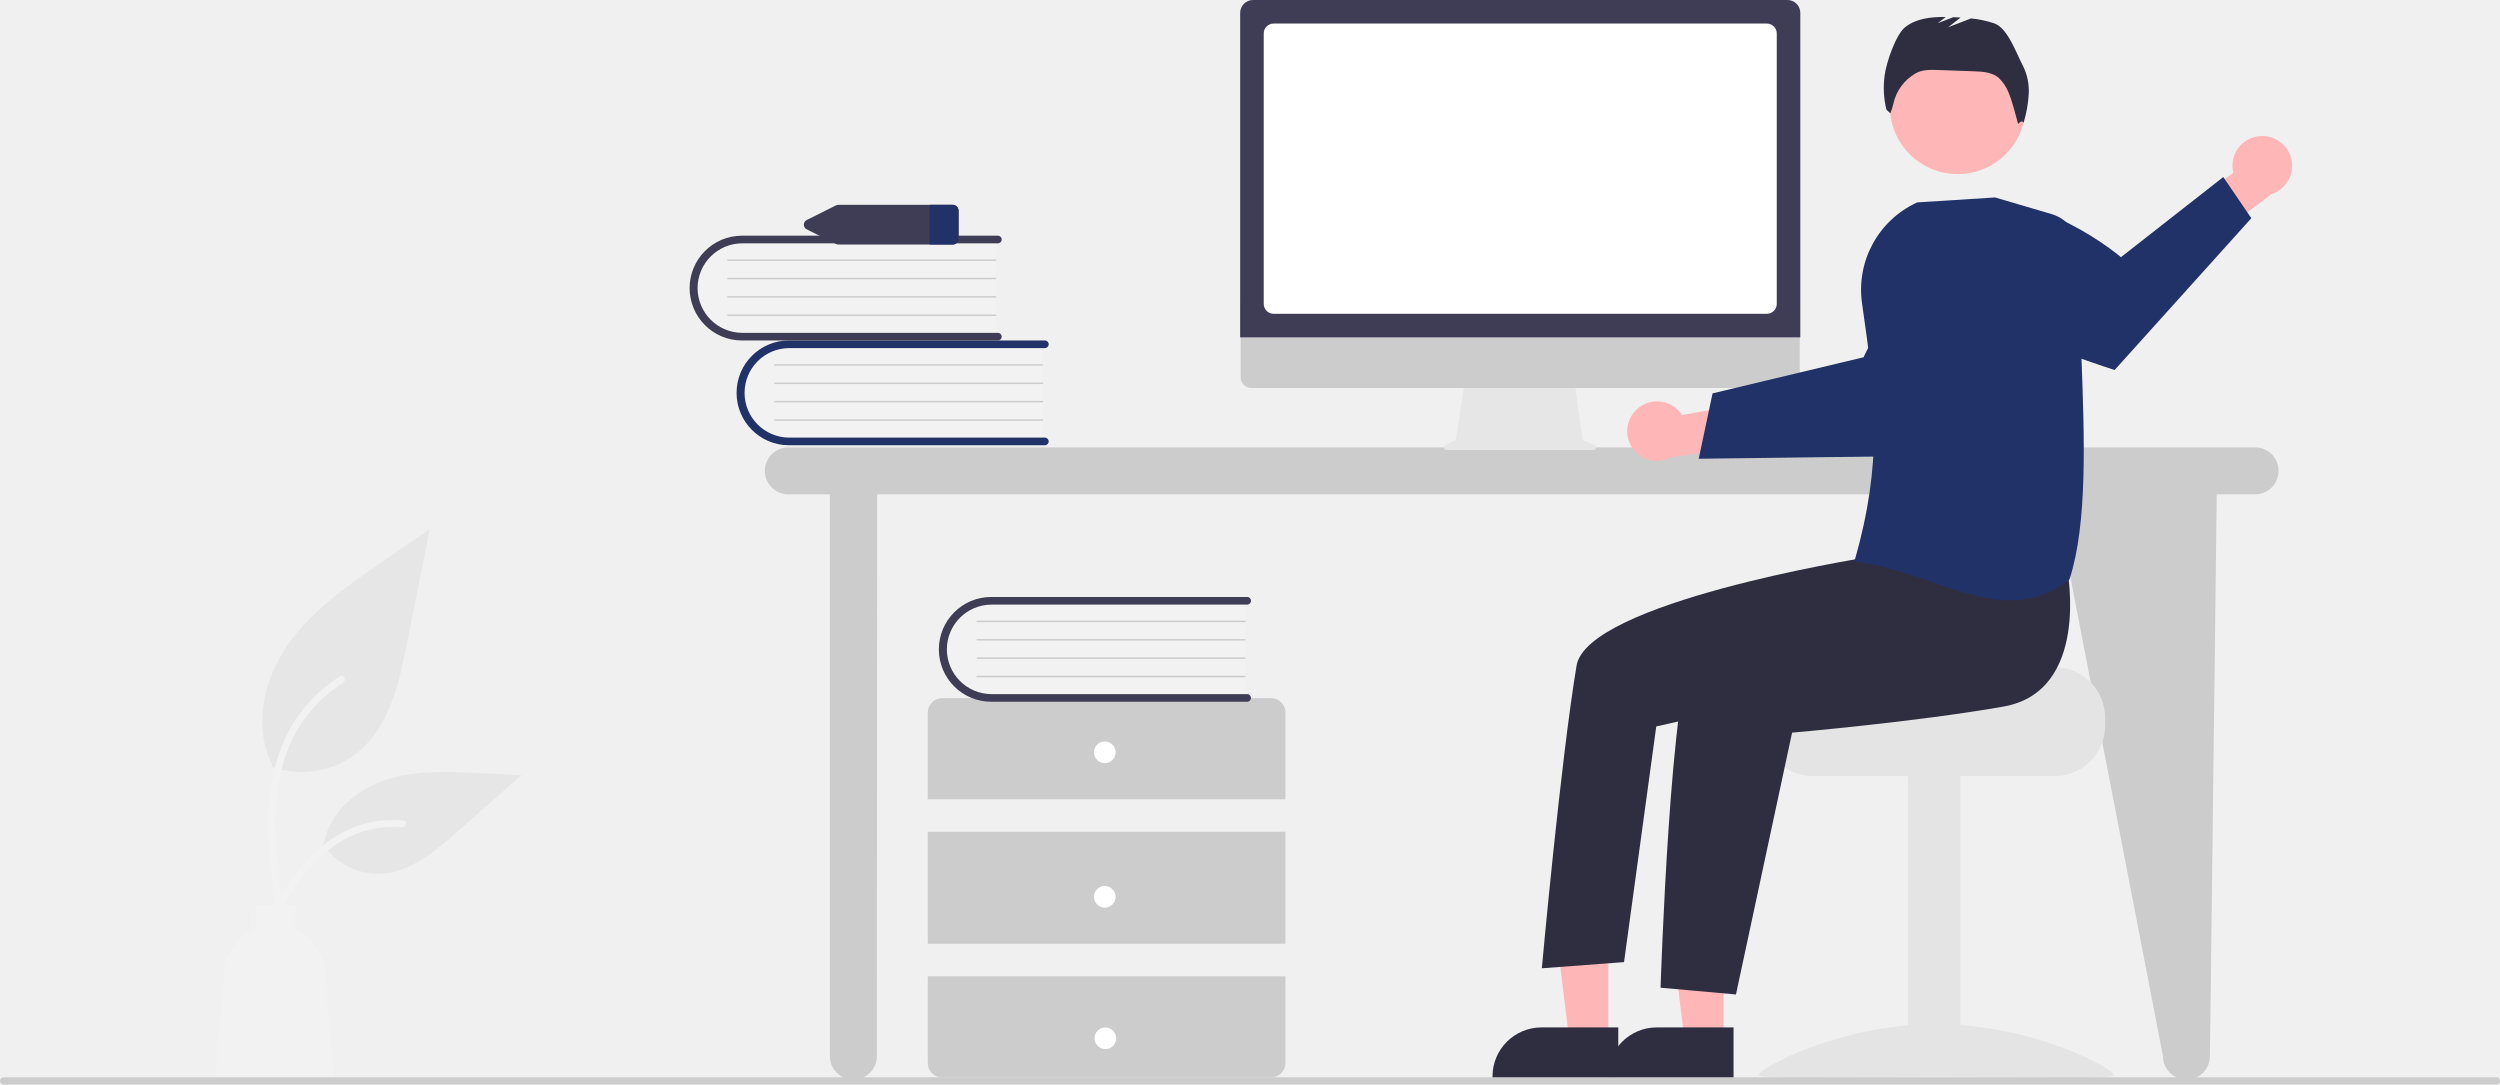
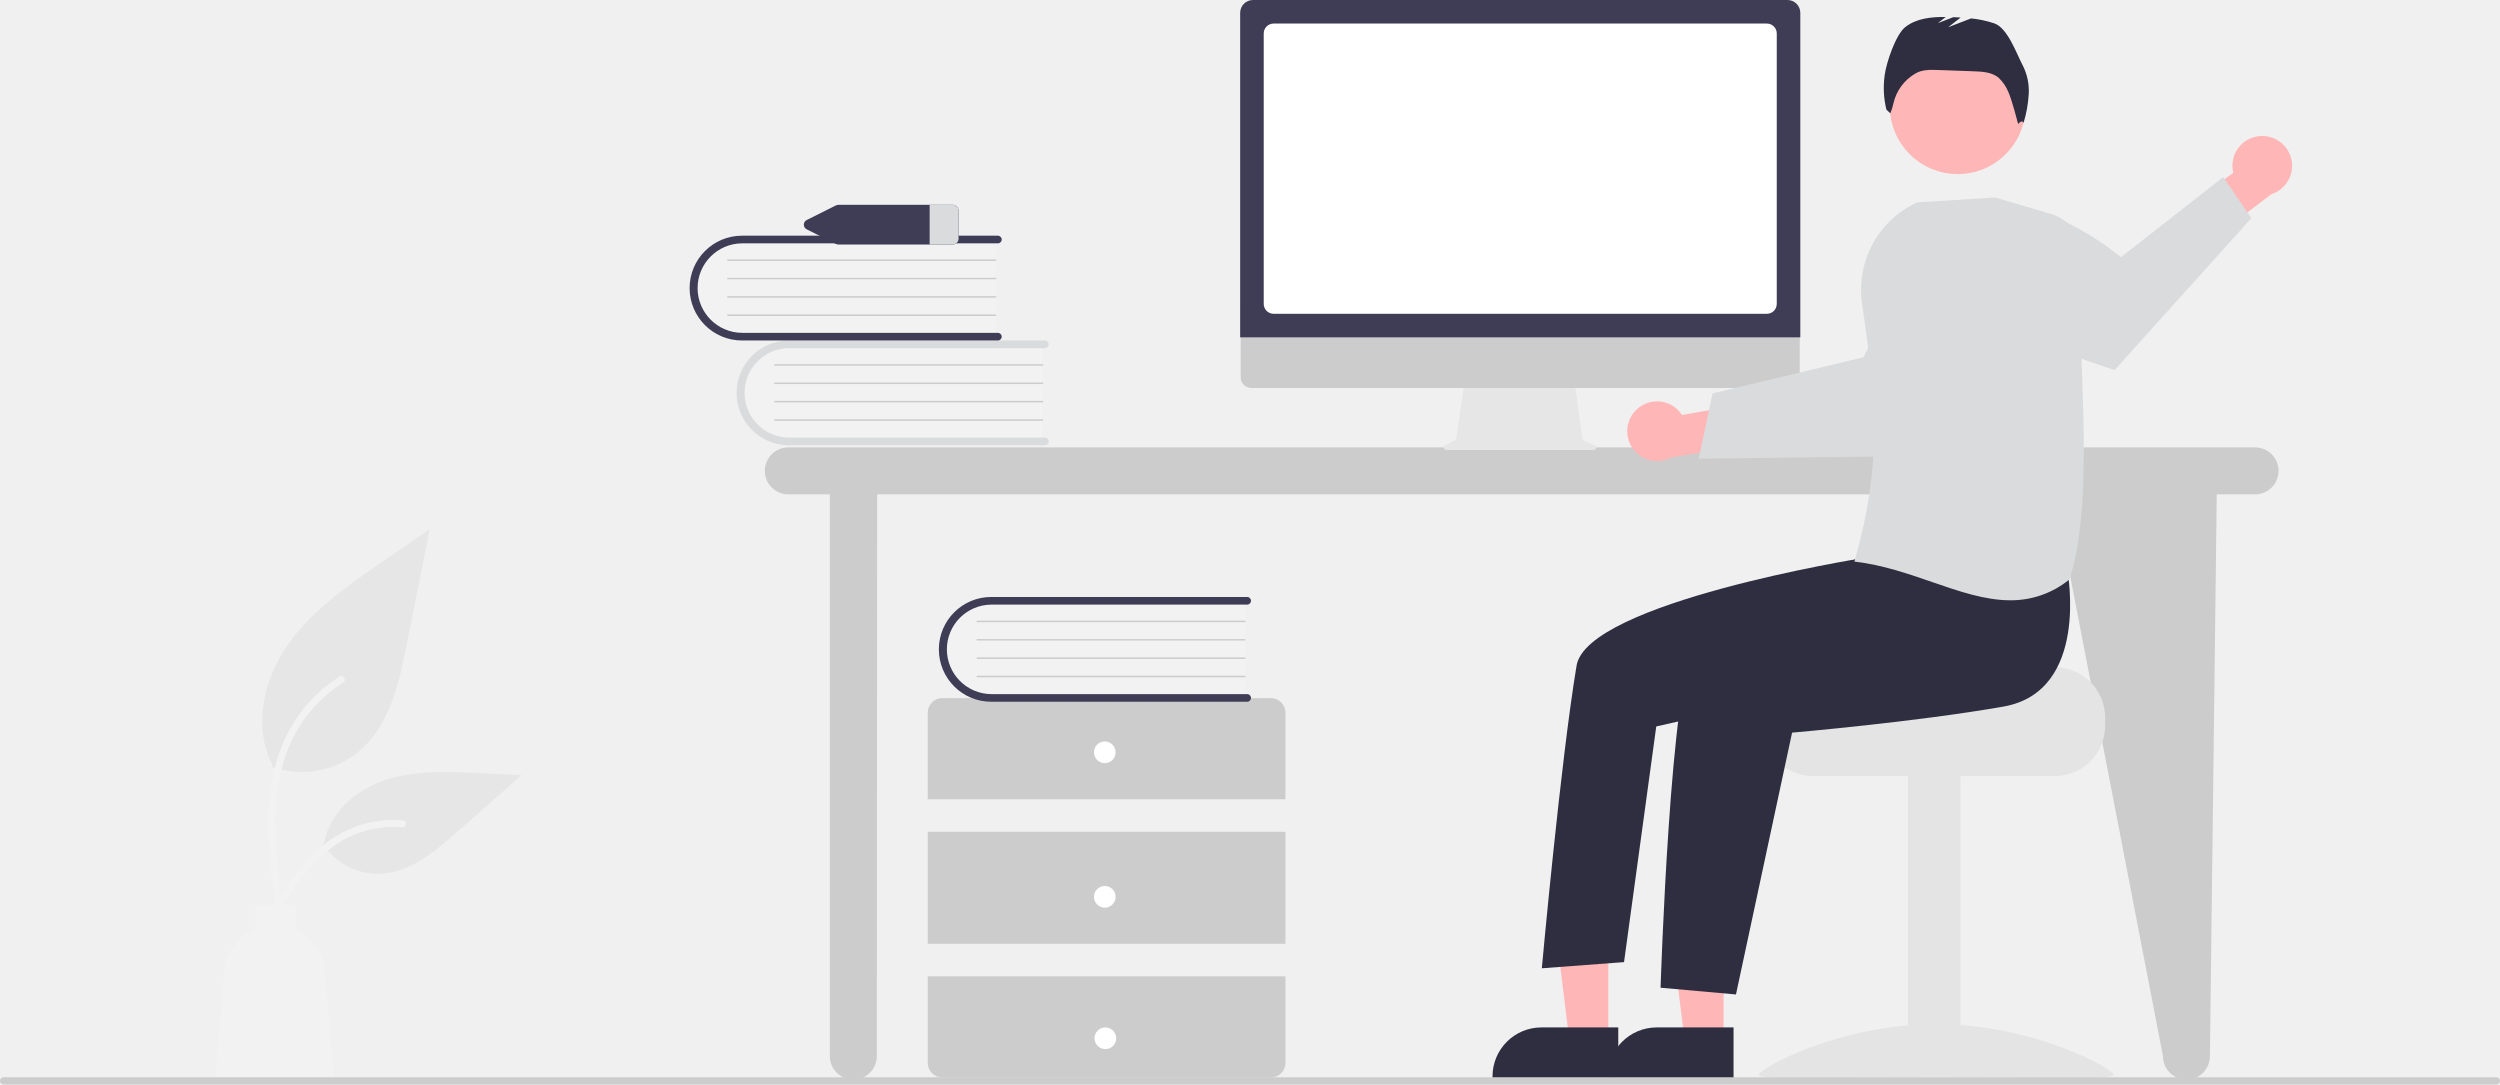
<svg xmlns="http://www.w3.org/2000/svg" data-name="Layer 1" width="979.327" height="424.837" viewBox="0 0 979.327 424.837">
  <path d="M993.718,412.839H419.142a9.199,9.199,0,0,0,0,18.398H435.417V651.303a9.199,9.199,0,0,0,18.398,0l.14-220.065h461.156l42.52,220.065a9.199,9.199,0,1,0,18.398,0l2.676-220.065h15.014a9.199,9.199,0,0,0,0-18.398Z" transform="translate(-110.3366 -237.5817)" fill="#ccc" />
  <path d="M518.737,371.85v38.955H421.141a19.489,19.489,0,1,1-1.355-38.955q.677-.024,1.355,0Z" transform="translate(-110.3366 -237.5817)" fill="#f2f2f2" />
-   <path d="M521.134,410.506a1.499,1.499,0,0,1-1.498,1.498H419.403a20.526,20.526,0,0,1,0-41.052H519.636a1.498,1.498,0,1,1,0,2.997H419.403a17.53,17.53,0,0,0,0,35.059H519.636A1.499,1.499,0,0,1,521.134,410.506Z" transform="translate(-110.3366 -237.5817)" fill="#213268" />
+   <path d="M521.134,410.506a1.499,1.499,0,0,1-1.498,1.498H419.403a20.526,20.526,0,0,1,0-41.052H519.636a1.498,1.498,0,1,1,0,2.997H419.403a17.53,17.53,0,0,0,0,35.059H519.636A1.499,1.499,0,0,1,521.134,410.506Z" transform="translate(-110.3366 -237.5817)" fill="#dadbdc" />
  <path d="M518.737,380.84H413.859a.3.3,0,0,1-.006-.599H518.737a.3.3,0,0,1,0,.599Z" transform="translate(-110.3366 -237.5817)" fill="#ccc" />
  <path d="M518.737,388.032H413.859a.3.3,0,0,1-.006-.599H518.737a.3.3,0,0,1,0,.599Z" transform="translate(-110.3366 -237.5817)" fill="#ccc" />
  <path d="M518.737,395.223H413.859a.3.3,0,0,1-.006-.599H518.737a.3.3,0,0,1,0,.599Z" transform="translate(-110.3366 -237.5817)" fill="#ccc" />
  <path d="M518.737,402.415H413.859a.3.3,0,0,1-.006-.599H518.737a.3.3,0,0,1,0,.599Z" transform="translate(-110.3366 -237.5817)" fill="#ccc" />
  <path d="M500.339,330.809v38.955H402.743a19.489,19.489,0,0,1-1.355-38.955q.677-.024,1.355,0Z" transform="translate(-110.3366 -237.5817)" fill="#f2f2f2" />
  <path d="M502.737,369.464a1.499,1.499,0,0,1-1.498,1.498H401.005a20.526,20.526,0,0,1,0-41.052H501.239a1.498,1.498,0,1,1,0,2.997H401.005a17.53,17.53,0,0,0,0,35.059H501.239A1.499,1.499,0,0,1,502.737,369.464Z" transform="translate(-110.3366 -237.5817)" fill="#3f3d56" />
  <path d="M500.339,339.799H395.461a.3.3,0,0,1-.006-.599H500.339a.3.3,0,0,1,0,.599Z" transform="translate(-110.3366 -237.5817)" fill="#ccc" />
  <path d="M500.339,346.991H395.461a.3.3,0,0,1-.006-.599H500.339a.3.3,0,0,1,0,.599Z" transform="translate(-110.3366 -237.5817)" fill="#ccc" />
  <path d="M500.339,354.182H395.461a.3.3,0,0,1-.006-.599H500.339a.3.3,0,0,1,0,.599Z" transform="translate(-110.3366 -237.5817)" fill="#ccc" />
  <path d="M500.339,361.374H395.461a.3.3,0,0,1-.006-.599H500.339a.3.3,0,0,1,0,.599Z" transform="translate(-110.3366 -237.5817)" fill="#ccc" />
  <path d="M613.874,550.683V516.718a5.661,5.661,0,0,0-5.661-5.661H479.428a5.661,5.661,0,0,0-5.661,5.661v33.965Z" transform="translate(-110.3366 -237.5817)" fill="#ccc" />
  <rect x="363.431" y="325.839" width="140.106" height="43.872" fill="#ccc" />
  <path d="M473.768,620.029V653.994a5.661,5.661,0,0,0,5.661,5.661H608.213a5.661,5.661,0,0,0,5.661-5.661V620.029Z" transform="translate(-110.3366 -237.5817)" fill="#ccc" />
  <circle cx="432.776" cy="294.704" r="4.246" fill="#fff" />
  <circle cx="432.776" cy="351.312" r="4.246" fill="#fff" />
  <circle cx="433.004" cy="406.722" r="4.246" fill="#fff" />
  <path d="M597.989,472.331v38.955H500.393a19.489,19.489,0,0,1-1.356-38.955q.678-.024,1.356,0Z" transform="translate(-110.3366 -237.5817)" fill="#f2f2f2" />
  <path d="M600.386,510.986a1.499,1.499,0,0,1-1.498,1.498H498.655a20.526,20.526,0,0,1-.025-41.052H598.888a1.498,1.498,0,1,1,0,2.997H498.655a17.53,17.53,0,0,0,0,35.059H598.888A1.499,1.499,0,0,1,600.386,510.986Z" transform="translate(-110.3366 -237.5817)" fill="#3f3d56" />
  <path d="M597.989,481.32H493.111a.3.3,0,0,1-.006-.599H597.989a.3.3,0,0,1,0,.599Z" transform="translate(-110.3366 -237.5817)" fill="#ccc" />
  <path d="M597.989,488.512H493.111a.3.3,0,0,1-.006-.599H597.989a.3.3,0,0,1,0,.599Z" transform="translate(-110.3366 -237.5817)" fill="#ccc" />
  <path d="M597.989,495.703H493.111a.3.3,0,0,1-.006-.599H597.989a.3.3,0,0,1,0,.599Z" transform="translate(-110.3366 -237.5817)" fill="#ccc" />
  <path d="M597.989,502.895H493.111a.3.3,0,0,1-.006-.599H597.989a.3.3,0,0,1,0,.599Z" transform="translate(-110.3366 -237.5817)" fill="#ccc" />
  <path d="M483.367,317.814H438.902a2.747,2.747,0,0,0-1.217.283l-11.223,5.618a2.045,2.045,0,0,0,0,3.764l11.223,5.618a2.747,2.747,0,0,0,1.217.283h44.466a2.334,2.334,0,0,0,2.463-2.165v-11.237A2.334,2.334,0,0,0,483.367,317.814Z" transform="translate(-110.3366 -237.5817)" fill="#3f3d56" />
-   <path d="M485.83,319.979v11.237a2.334,2.334,0,0,1-2.463,2.165h-8.859V317.814h8.859A2.334,2.334,0,0,1,485.83,319.979Z" transform="translate(-110.3366 -237.5817)" fill="#213268" />
+   <path d="M485.83,319.979v11.237a2.334,2.334,0,0,1-2.463,2.165h-8.859V317.814h8.859A2.334,2.334,0,0,1,485.83,319.979Z" transform="translate(-110.3366 -237.5817)" fill="#dadbdc" />
  <path d="M216.781,537.993a35.34,35.34,0,0,0,34.126-6.011c11.953-10.032,15.7-26.56,18.749-41.864q4.509-22.633,9.019-45.266l-18.882,13.002c-13.579,9.35-27.464,18.999-36.866,32.542S209.421,522.426,216.975,537.08" transform="translate(-110.3366 -237.5817)" fill="#e6e6e6" />
  <path d="M218.395,592.797c-1.911-13.921-3.876-28.02-2.536-42.09,1.191-12.496,5.003-24.7,12.764-34.707a57.736,57.736,0,0,1,14.813-13.423c1.481-.935,2.845,1.413,1.37,2.343a54.888,54.888,0,0,0-21.711,26.196c-4.727,12.023-5.486,25.128-4.671,37.9.493,7.723,1.537,15.396,2.589,23.059a1.406,1.406,0,0,1-.948,1.669,1.365,1.365,0,0,1-1.669-.948Z" transform="translate(-110.3366 -237.5817)" fill="#f2f2f2" />
  <path d="M236.802,568.164a26.014,26.014,0,0,0,22.666,11.699c11.474-.545,21.04-8.553,29.651-16.156l25.47-22.488-16.857-.807c-12.122-.58-24.557-1.121-36.104,2.617s-22.195,12.735-24.306,24.686" transform="translate(-110.3366 -237.5817)" fill="#e6e6e6" />
  <path d="M212.994,600.8c9.199-16.276,19.868-34.365,38.933-40.147A43.445,43.445,0,0,1,268.302,558.962c1.739.15,1.304,2.83-.431,2.68a40.361,40.361,0,0,0-26.133,6.914c-7.369,5.016-13.106,11.988-17.962,19.383-2.974,4.529-5.639,9.251-8.303,13.966-.852,1.507-3.341.419-2.479-1.105Z" transform="translate(-110.3366 -237.5817)" fill="#f2f2f2" />
  <path d="M198.255,617.932a19.698,19.698,0,0,1,12.071-16.498v-9.41h15.782v9.706a19.688,19.688,0,0,1,11.414,16.202l3.711,43.138H194.544Z" transform="translate(-110.3366 -237.5817)" fill="#f2f2f2" />
  <path d="M734.973,411.955l-4.695-1.977-3.221-23.536h-42.889l-3.491,23.439-4.2,2.1a.997.997,0,0,0,.446,1.89h57.663A.997.997,0,0,0,734.973,411.955Z" transform="translate(-110.3366 -237.5817)" fill="#e6e6e6" />
  <path d="M811.19,389.574H600.507a4.174,4.174,0,0,1-4.165-4.174V355.691H815.354V385.4A4.174,4.174,0,0,1,811.19,389.574Z" transform="translate(-110.3366 -237.5817)" fill="#ccc" />
  <path d="M815.575,369.732H596.15V242.613a5.037,5.037,0,0,1,5.032-5.032h209.361a5.038,5.038,0,0,1,5.032,5.032Z" transform="translate(-110.3366 -237.5817)" fill="#3f3d56" />
  <path d="M802.469,360.506h-193.214a3.883,3.883,0,0,1-3.879-3.879V250.687a3.884,3.884,0,0,1,3.879-3.879h193.214a3.884,3.884,0,0,1,3.879,3.879V356.627A3.883,3.883,0,0,1,802.469,360.506Z" transform="translate(-110.3366 -237.5817)" fill="#fff" />
  <path d="M751.58,397.887a11.616,11.616,0,0,1,17.666,2.272l26.134-4.646,6.697,15.193-36.999,6.043a11.679,11.679,0,0,1-13.499-18.862Z" transform="translate(-110.3366 -237.5817)" fill="#ffb6b6" />
-   <path d="M775.776,417.286l27.246-.34,3.449-.047,55.433-.698s15.053-14.361,28.161-29.146l-1.837-13.288A54.292,54.292,0,0,0,870.023,340.152C851.25,352.696,840.363,377.526,840.363,377.526l-34.37,8.221-3.438.822-21.356,5.103Z" transform="translate(-110.3366 -237.5817)" fill="#213268" />
+   <path d="M775.776,417.286l27.246-.34,3.449-.047,55.433-.698s15.053-14.361,28.161-29.146l-1.837-13.288A54.292,54.292,0,0,0,870.023,340.152C851.25,352.696,840.363,377.526,840.363,377.526l-34.37,8.221-3.438.822-21.356,5.103Z" transform="translate(-110.3366 -237.5817)" fill="#dadbdc" />
  <path d="M915.25,498.962H864.392c0,2.179-55.594,3.948-55.594,3.948a20.309,20.309,0,0,0-3.332,3.158,19.597,19.597,0,0,0-4.58,12.633v3.158a19.746,19.746,0,0,0,19.739,19.739h94.625a19.756,19.756,0,0,0,19.739-19.739v-3.158A19.766,19.766,0,0,0,915.25,498.962Z" transform="translate(-110.3366 -237.5817)" fill="#e4e4e4" />
  <rect x="747.402" y="303.231" width="20.528" height="118.49" fill="#e4e4e4" />
  <path d="M799.312,658.581c0,2.218,31.107.858,69.48.858s69.48,1.36,69.48-.858-31.107-19.807-69.48-19.807S799.312,656.363,799.312,658.581Z" transform="translate(-110.3366 -237.5817)" fill="#e4e4e4" />
  <polygon points="675.186 407.461 659.908 407.46 652.64 348.531 675.188 348.532 675.186 407.461" fill="#ffb6b6" />
  <path d="M789.419,659.852l-49.262-.002v-.623a19.175,19.175,0,0,1,19.174-19.174h.001l30.088.001Z" transform="translate(-110.3366 -237.5817)" fill="#2f2e41" />
  <polygon points="630.031 407.461 614.753 407.46 607.485 348.531 630.033 348.532 630.031 407.461" fill="#ffb6b6" />
  <path d="M744.264,659.852l-49.262-.002v-.623a19.175,19.175,0,0,1,19.174-19.174h.001l30.088.001Z" transform="translate(-110.3366 -237.5817)" fill="#2f2e41" />
  <circle cx="766.887" cy="41.636" r="26.564" fill="#ffb6b6" />
  <path d="M920.217,461.224s8.913,47.131-25,53.132-82.866,10.22-82.866,10.22L790.367,627.143l-29.534-2.637s3.928-123.467,13.588-133.127,70.712-38.583,70.712-38.583Z" transform="translate(-110.3366 -237.5817)" fill="#2f2e41" />
  <path d="M853.983,441.471,839.151,456.351s-107.094,17.25-111.226,41.985c-6.237,37.344-13.605,118.552-13.605,118.552l32.199-2.415,12.626-92.311,51.518-11.719L869.277,478.5Z" transform="translate(-110.3366 -237.5817)" fill="#2f2e41" />
  <path d="M902.785,263.361c-2.622-4.948-5.954-14.808-11.247-16.637a42.077,42.077,0,0,0-9.058-1.93l-8.996,3.46,4.896-3.808q-1.43-.085-2.858-.139l-6.07,2.335,3.105-2.415c-5.659-.058-11.5.53-15.885,3.975-3.738,2.937-7.442,14.062-8.041,18.778a35.917,35.917,0,0,0,.66,13.531l1.537,1.462a18.859,18.859,0,0,0,1.206-3.839,18.181,18.181,0,0,1,8.703-11.806l.084-.047c2.578-1.451,5.707-1.384,8.663-1.278l14.042.505c3.378.122,7.016.335,9.65,2.454a15.888,15.888,0,0,1,3.858,5.589c1.309,2.641,3.866,12.604,3.866,12.604s1.447-1.881,2.14-.481a48.398,48.398,0,0,0,2.014-11.233A22.009,22.009,0,0,0,902.785,263.361Z" transform="translate(-110.3366 -237.5817)" fill="#2f2e41" />
  <path d="M995.694,290.883A11.616,11.616,0,0,0,985.181,305.261l-21.361,15.757,6.41,15.317,29.854-22.676a11.679,11.679,0,0,0-4.389-22.776Z" transform="translate(-110.3366 -237.5817)" fill="#ffb6b6" />
-   <path d="M992.256,323.052l-53.551,59.474s-25.609-8.198-45.415-17.086l-8.898-27.328a54.343,54.343,0,0,1-2.601-19.664c27.456-7.306,59.391,19.879,59.391,19.879l40.085-31.399Z" transform="translate(-110.3366 -237.5817)" fill="#213268" />
-   <path d="M867.301,465.617c-9.554-3.3-19.433-6.713-30.089-7.994l-.458-.055.126-.443c11.031-38.731,8.278-63.507,2.872-100.723a37.591,37.591,0,0,1,21.548-39.501l.065-.03,30.434-1.934.069-.004,22.134,6.51a15.183,15.183,0,0,1,10.867,14.831c-.24,12.239.269,25.904.807,40.371,1.208,32.456,2.457,66.016-4.63,87.792l-.037.114-.095.074a36.099,36.099,0,0,1-23.081,8.108C887.901,472.732,877.762,469.23,867.301,465.617Z" transform="translate(-110.3366 -237.5817)" fill="#213268" />
+   <path d="M992.256,323.052l-53.551,59.474s-25.609-8.198-45.415-17.086l-8.898-27.328a54.343,54.343,0,0,1-2.601-19.664c27.456-7.306,59.391,19.879,59.391,19.879l40.085-31.399Z" transform="translate(-110.3366 -237.5817)" fill="#dadbdc" />
+   <path d="M867.301,465.617c-9.554-3.3-19.433-6.713-30.089-7.994l-.458-.055.126-.443c11.031-38.731,8.278-63.507,2.872-100.723a37.591,37.591,0,0,1,21.548-39.501l.065-.03,30.434-1.934.069-.004,22.134,6.51a15.183,15.183,0,0,1,10.867,14.831c-.24,12.239.269,25.904.807,40.371,1.208,32.456,2.457,66.016-4.63,87.792l-.037.114-.095.074a36.099,36.099,0,0,1-23.081,8.108C887.901,472.732,877.762,469.23,867.301,465.617Z" transform="translate(-110.3366 -237.5817)" fill="#dadbdc" />
  <path d="M1088.248,662.418H111.752a1.415,1.415,0,1,1,0-2.83h976.496a1.415,1.415,0,1,1,0,2.83Z" transform="translate(-110.3366 -237.5817)" fill="#ccc" />
</svg>
